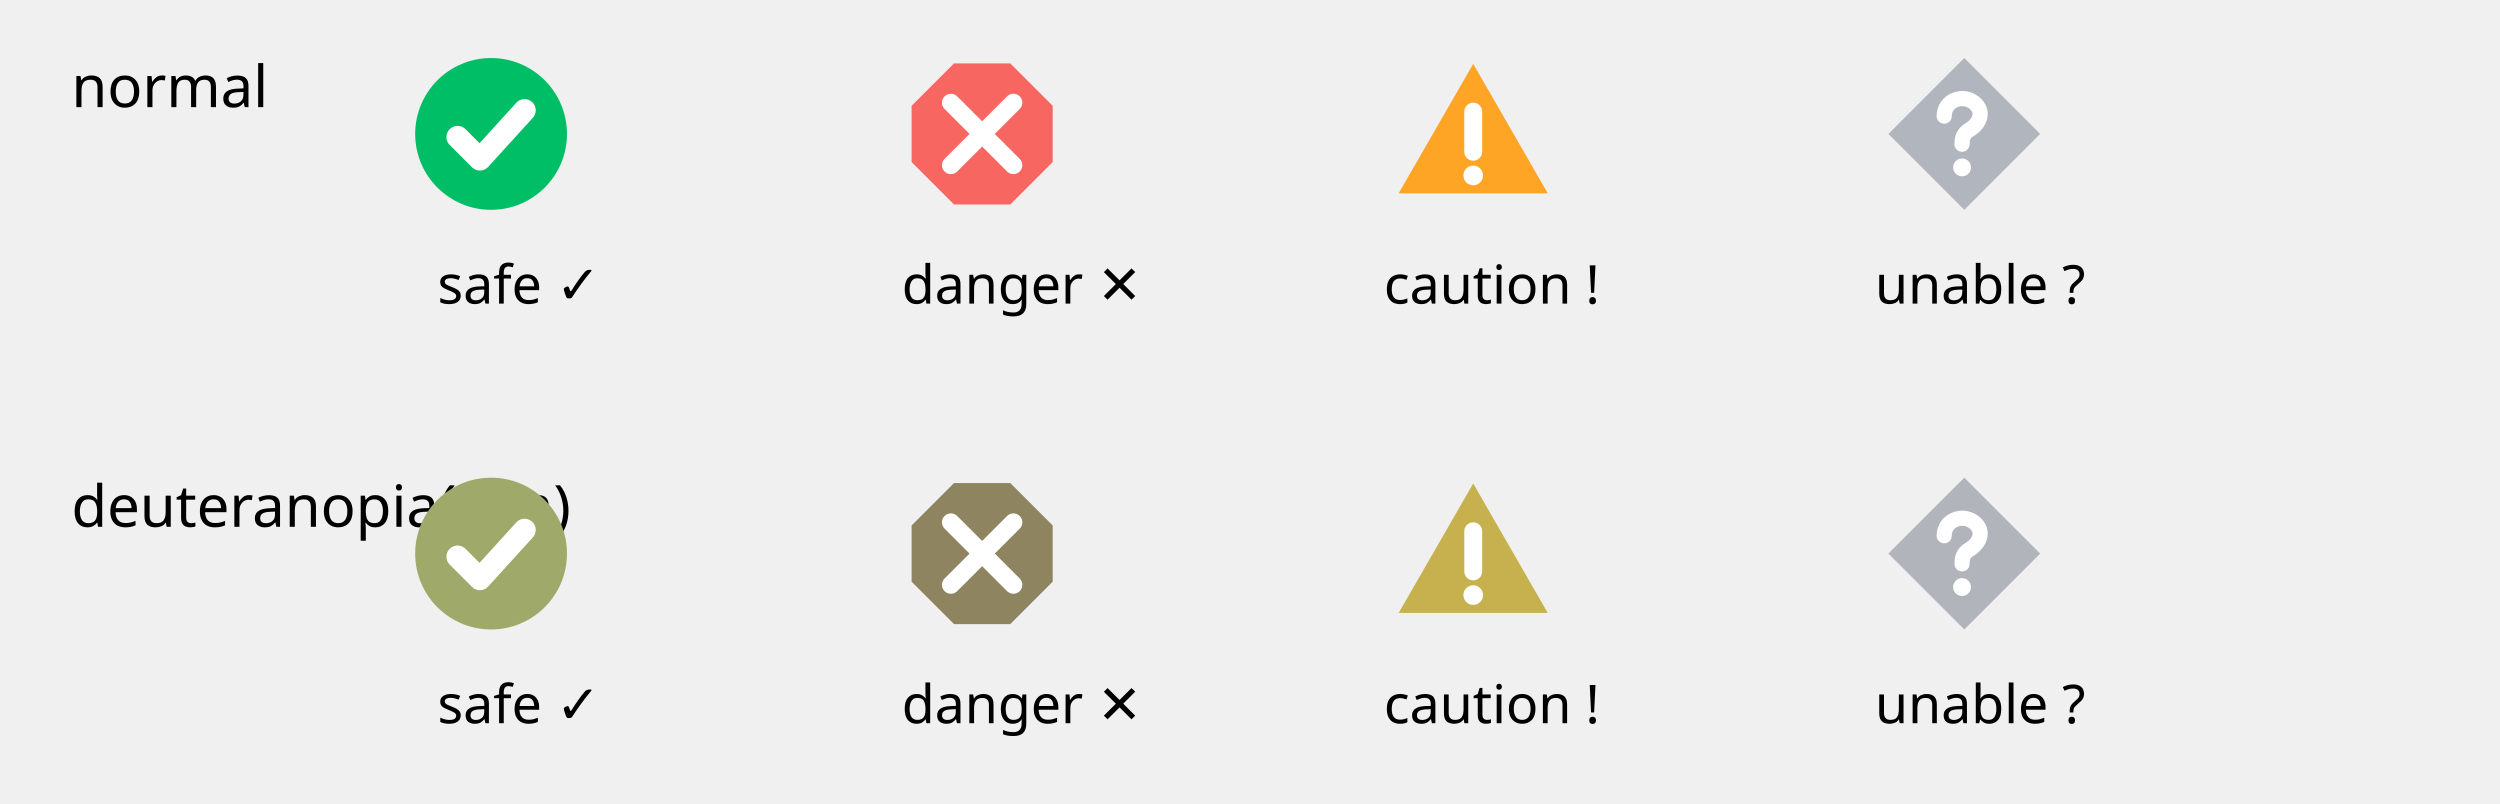
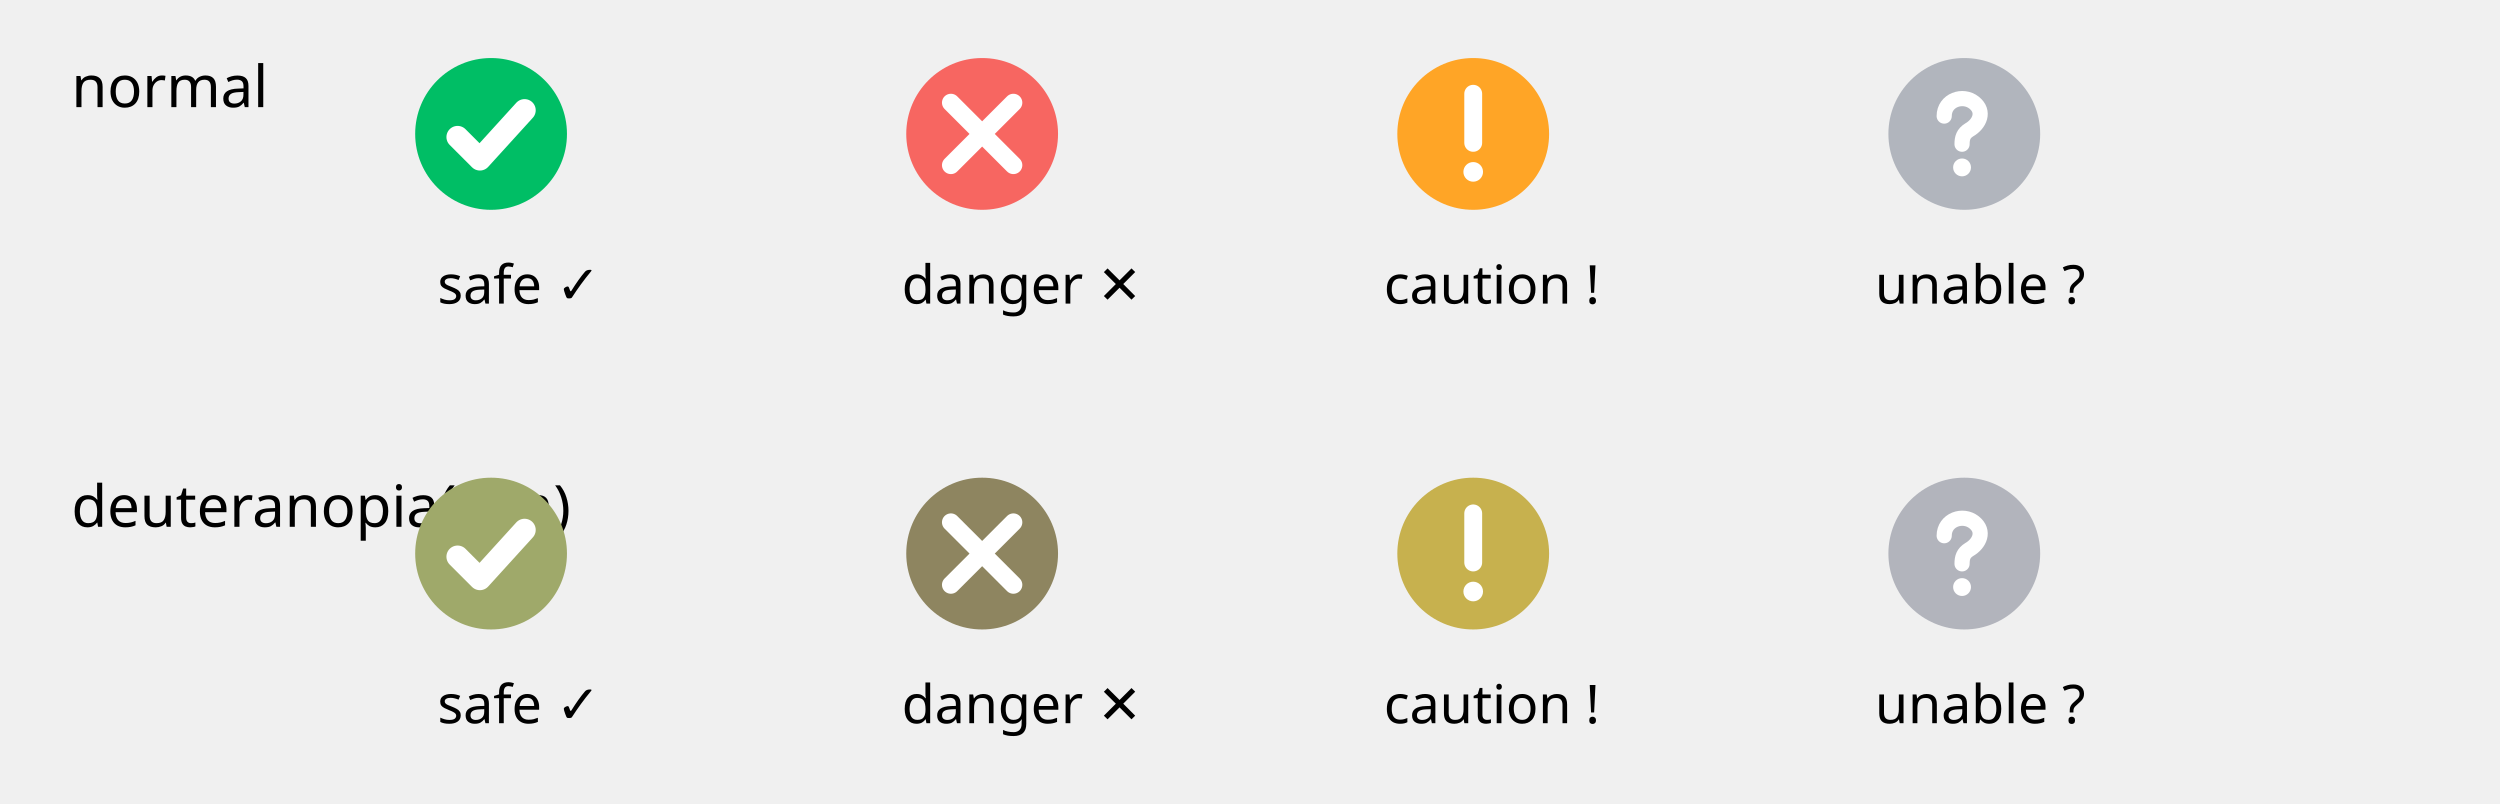
<svg xmlns="http://www.w3.org/2000/svg" width="560" height="180" font-family="sans-serif">
  <text x="16" y="24" font-size="13">normal</text>
  <text x="16" y="118" font-size="13">deuteranopia(sim)</text>
  <g transform="translate(90,10)">
    <g>
      <circle cx="20" cy="20" r="17" fill="#00BE65" />
      <path d="M12.5 20.7l5 5 10-11" stroke="#fff" stroke-width="5" fill="none" stroke-linecap="round" stroke-linejoin="round" />
      <text x="8" y="58" font-size="12">safe ✓</text>
    </g>
    <g transform="translate(110,0)">
-       <path d="M13.7 4.2h12.6l9.5 9.5v12.6l-9.5 9.5H13.7l-9.5-9.5V13.7z" fill="#F76661" />
+       <circle cx="20" cy="20" r="17" fill="#F76661" />
      <path d="M13 13l14 14M27 13L13 27" stroke="#fff" stroke-width="4" stroke-linecap="round" />
      <text x="2" y="58" font-size="12">danger ✕</text>
    </g>
    <g transform="translate(220,0)">
-       <path d="M20 4.3 36.7 33.3H3.3z" fill="#FFA526" />
-       <path d="M20 15v9" stroke="#fff" stroke-width="4" stroke-linecap="round" />
-       <circle cx="20" cy="29.3" r="2.2" fill="#fff" />
+       <circle cx="20" cy="20" r="17" fill="#FFA526" />
+       <path d="M20 11v11" stroke="#fff" stroke-width="4" stroke-linecap="round" />
+       <circle cx="20" cy="28.5" r="2.2" fill="#fff" />
      <text x="0" y="58" font-size="12">caution !</text>
    </g>
    <g transform="translate(330,0)">
-       <path d="M20 3 37 20 20 37 3 20z" fill="#B1B5BD" />
+       <circle cx="20" cy="20" r="17" fill="#B1B5BD" />
      <path d="M15.5 16c0-3.6 4.2-5 6.7-3 2.5 2 1.2 4.8-1.1 6.1-1.3.8-1.6 1.8-1.6 3.2" stroke="#fff" stroke-width="3.4" fill="none" stroke-linecap="round" />
      <circle cx="19.5" cy="27.5" r="2" fill="#fff" />
      <text x="0" y="58" font-size="12">unable ?</text>
    </g>
  </g>
  <g transform="translate(90,104)">
    <g>
      <circle cx="20" cy="20" r="17" fill="#9FA96A" />
      <path d="M12.5 20.7l5 5 10-11" stroke="#fff" stroke-width="5" fill="none" stroke-linecap="round" stroke-linejoin="round" />
      <text x="8" y="58" font-size="12">safe ✓</text>
    </g>
    <g transform="translate(110,0)">
-       <path d="M13.7 4.2h12.6l9.5 9.5v12.6l-9.5 9.5H13.7l-9.5-9.5V13.7z" fill="#8E8560" />
+       <circle cx="20" cy="20" r="17" fill="#8E8560" />
      <path d="M13 13l14 14M27 13L13 27" stroke="#fff" stroke-width="4" stroke-linecap="round" />
      <text x="2" y="58" font-size="12">danger ✕</text>
    </g>
    <g transform="translate(220,0)">
-       <path d="M20 4.3 36.7 33.3H3.3z" fill="#C7B14E" />
-       <path d="M20 15v9" stroke="#fff" stroke-width="4" stroke-linecap="round" />
-       <circle cx="20" cy="29.3" r="2.2" fill="#fff" />
+       <circle cx="20" cy="20" r="17" fill="#C7B14E" />
+       <path d="M20 11v11" stroke="#fff" stroke-width="4" stroke-linecap="round" />
+       <circle cx="20" cy="28.5" r="2.2" fill="#fff" />
      <text x="0" y="58" font-size="12">caution !</text>
    </g>
    <g transform="translate(330,0)">
-       <path d="M20 3 37 20 20 37 3 20z" fill="#B2B4BC" />
+       <circle cx="20" cy="20" r="17" fill="#B2B4BC" />
      <path d="M15.5 16c0-3.6 4.2-5 6.7-3 2.5 2 1.2 4.8-1.1 6.1-1.3.8-1.6 1.8-1.6 3.2" stroke="#fff" stroke-width="3.4" fill="none" stroke-linecap="round" />
      <circle cx="19.5" cy="27.5" r="2" fill="#fff" />
      <text x="0" y="58" font-size="12">unable ?</text>
    </g>
  </g>
</svg>
